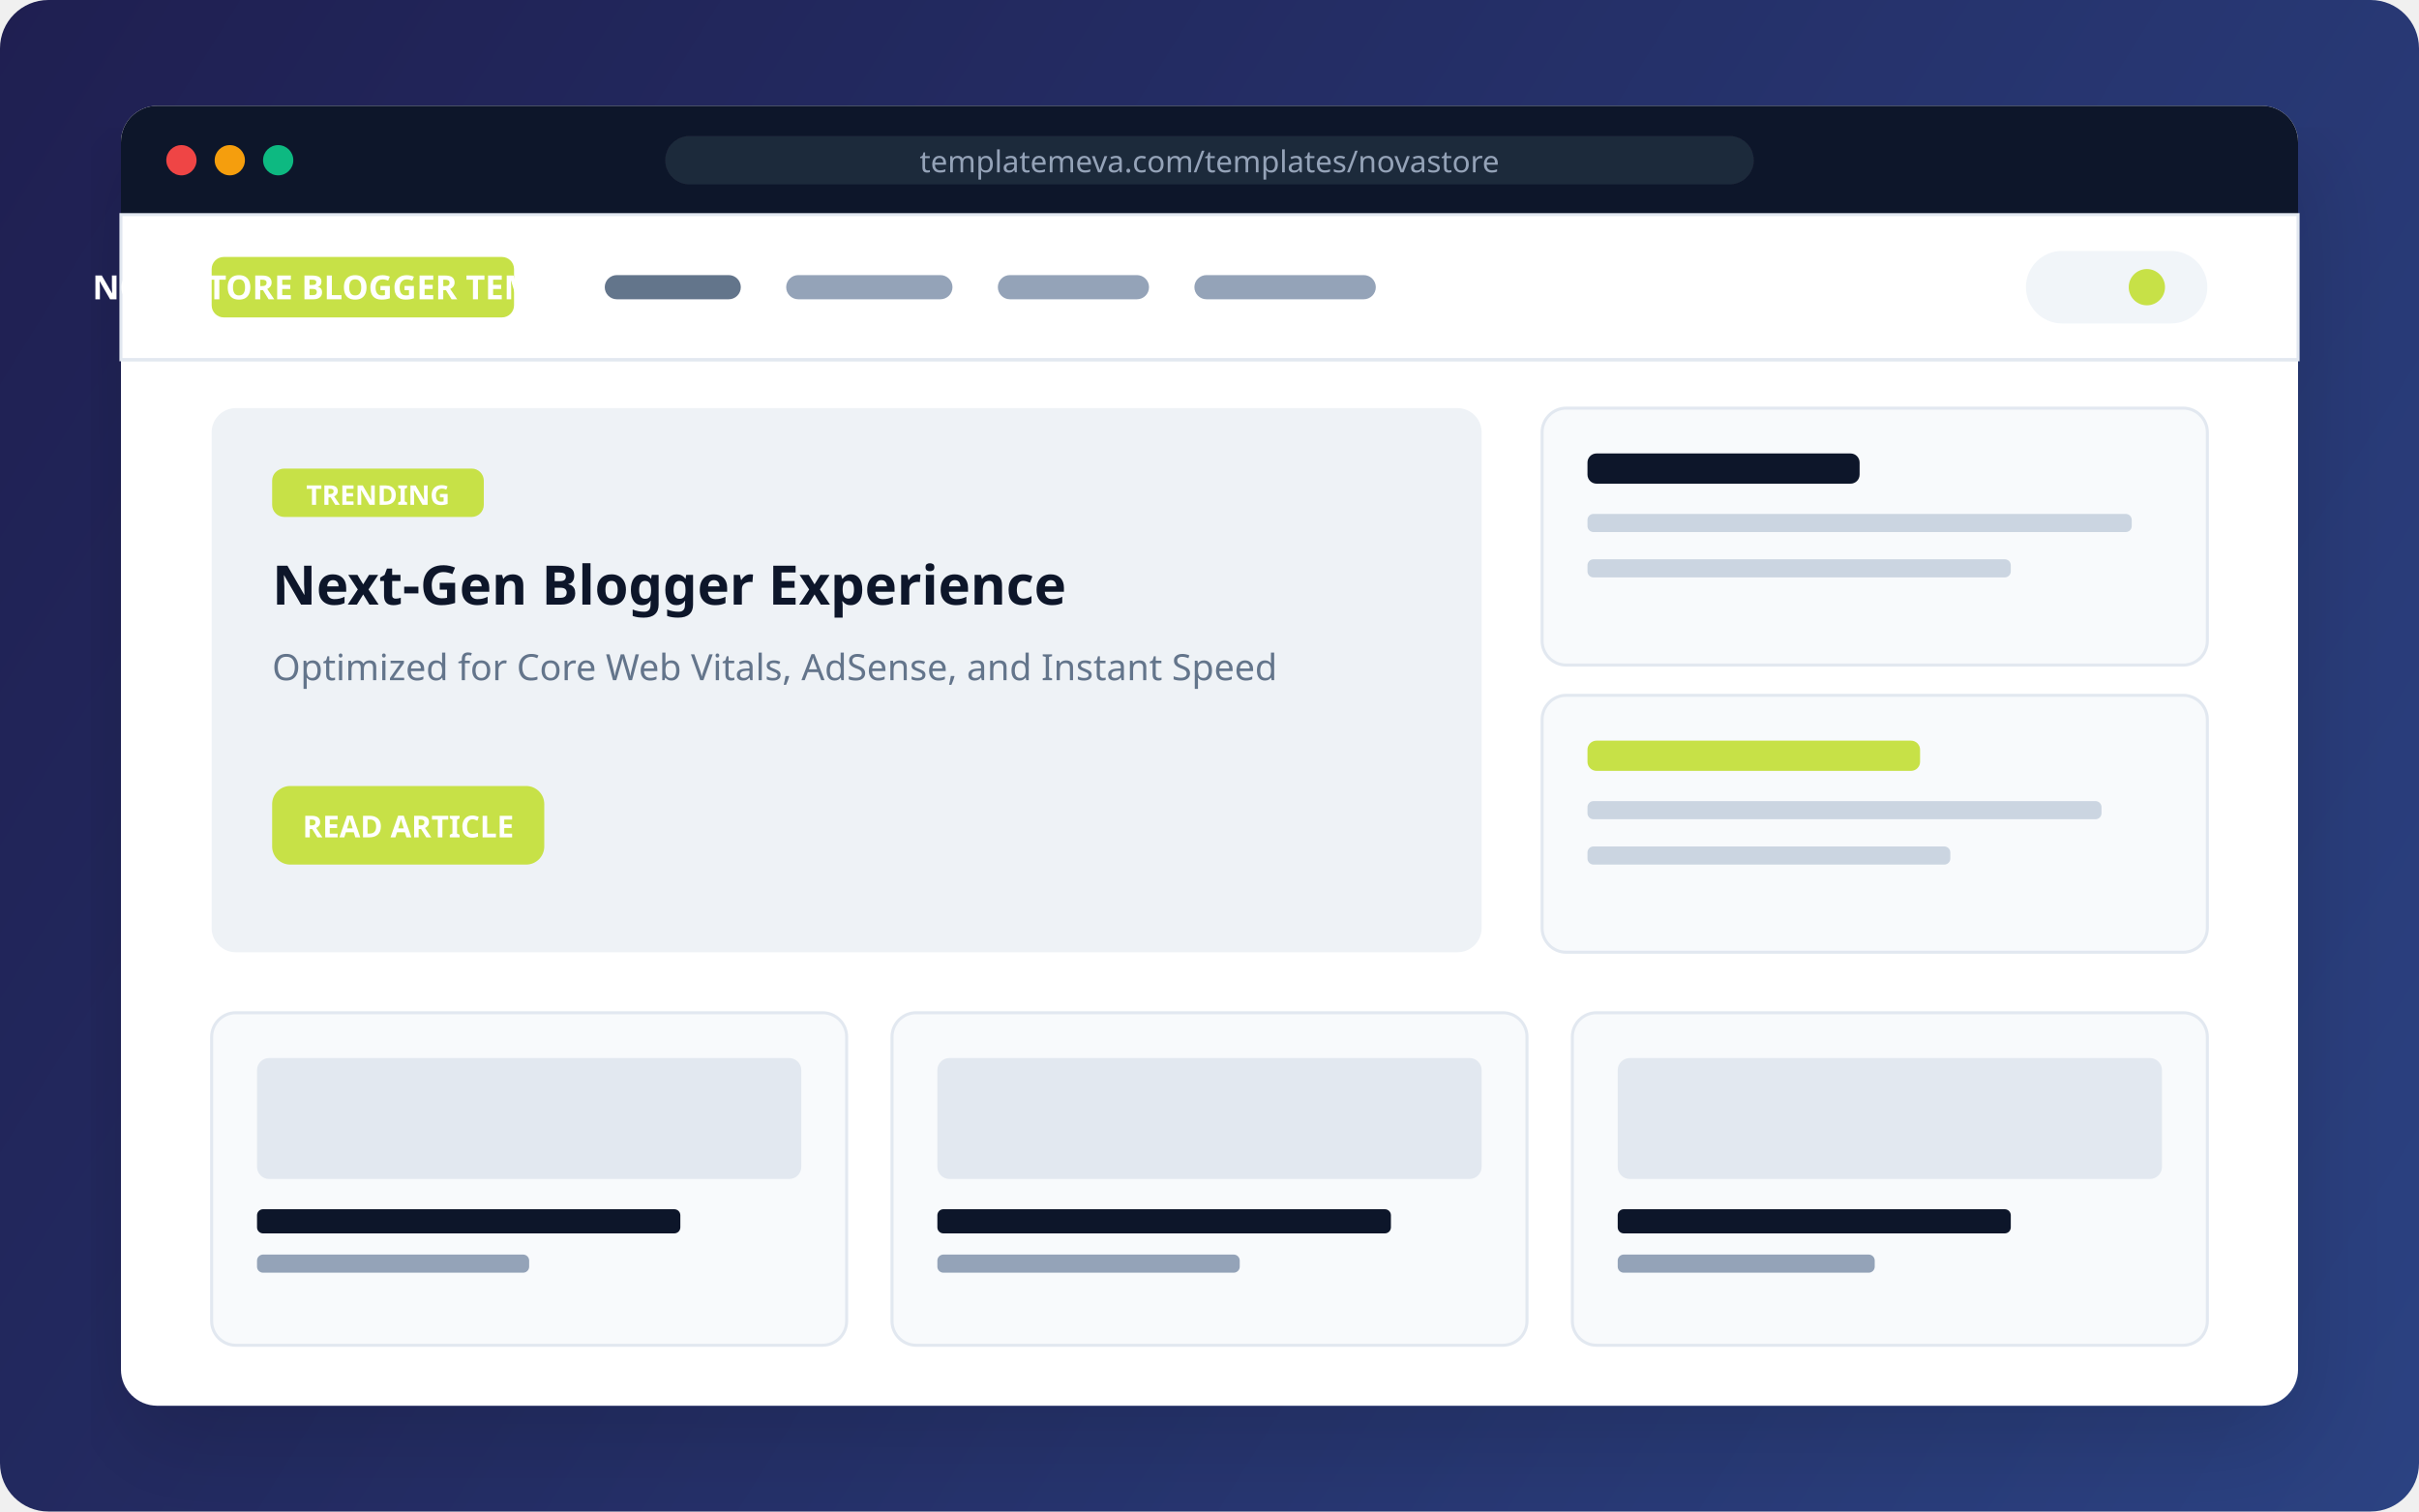
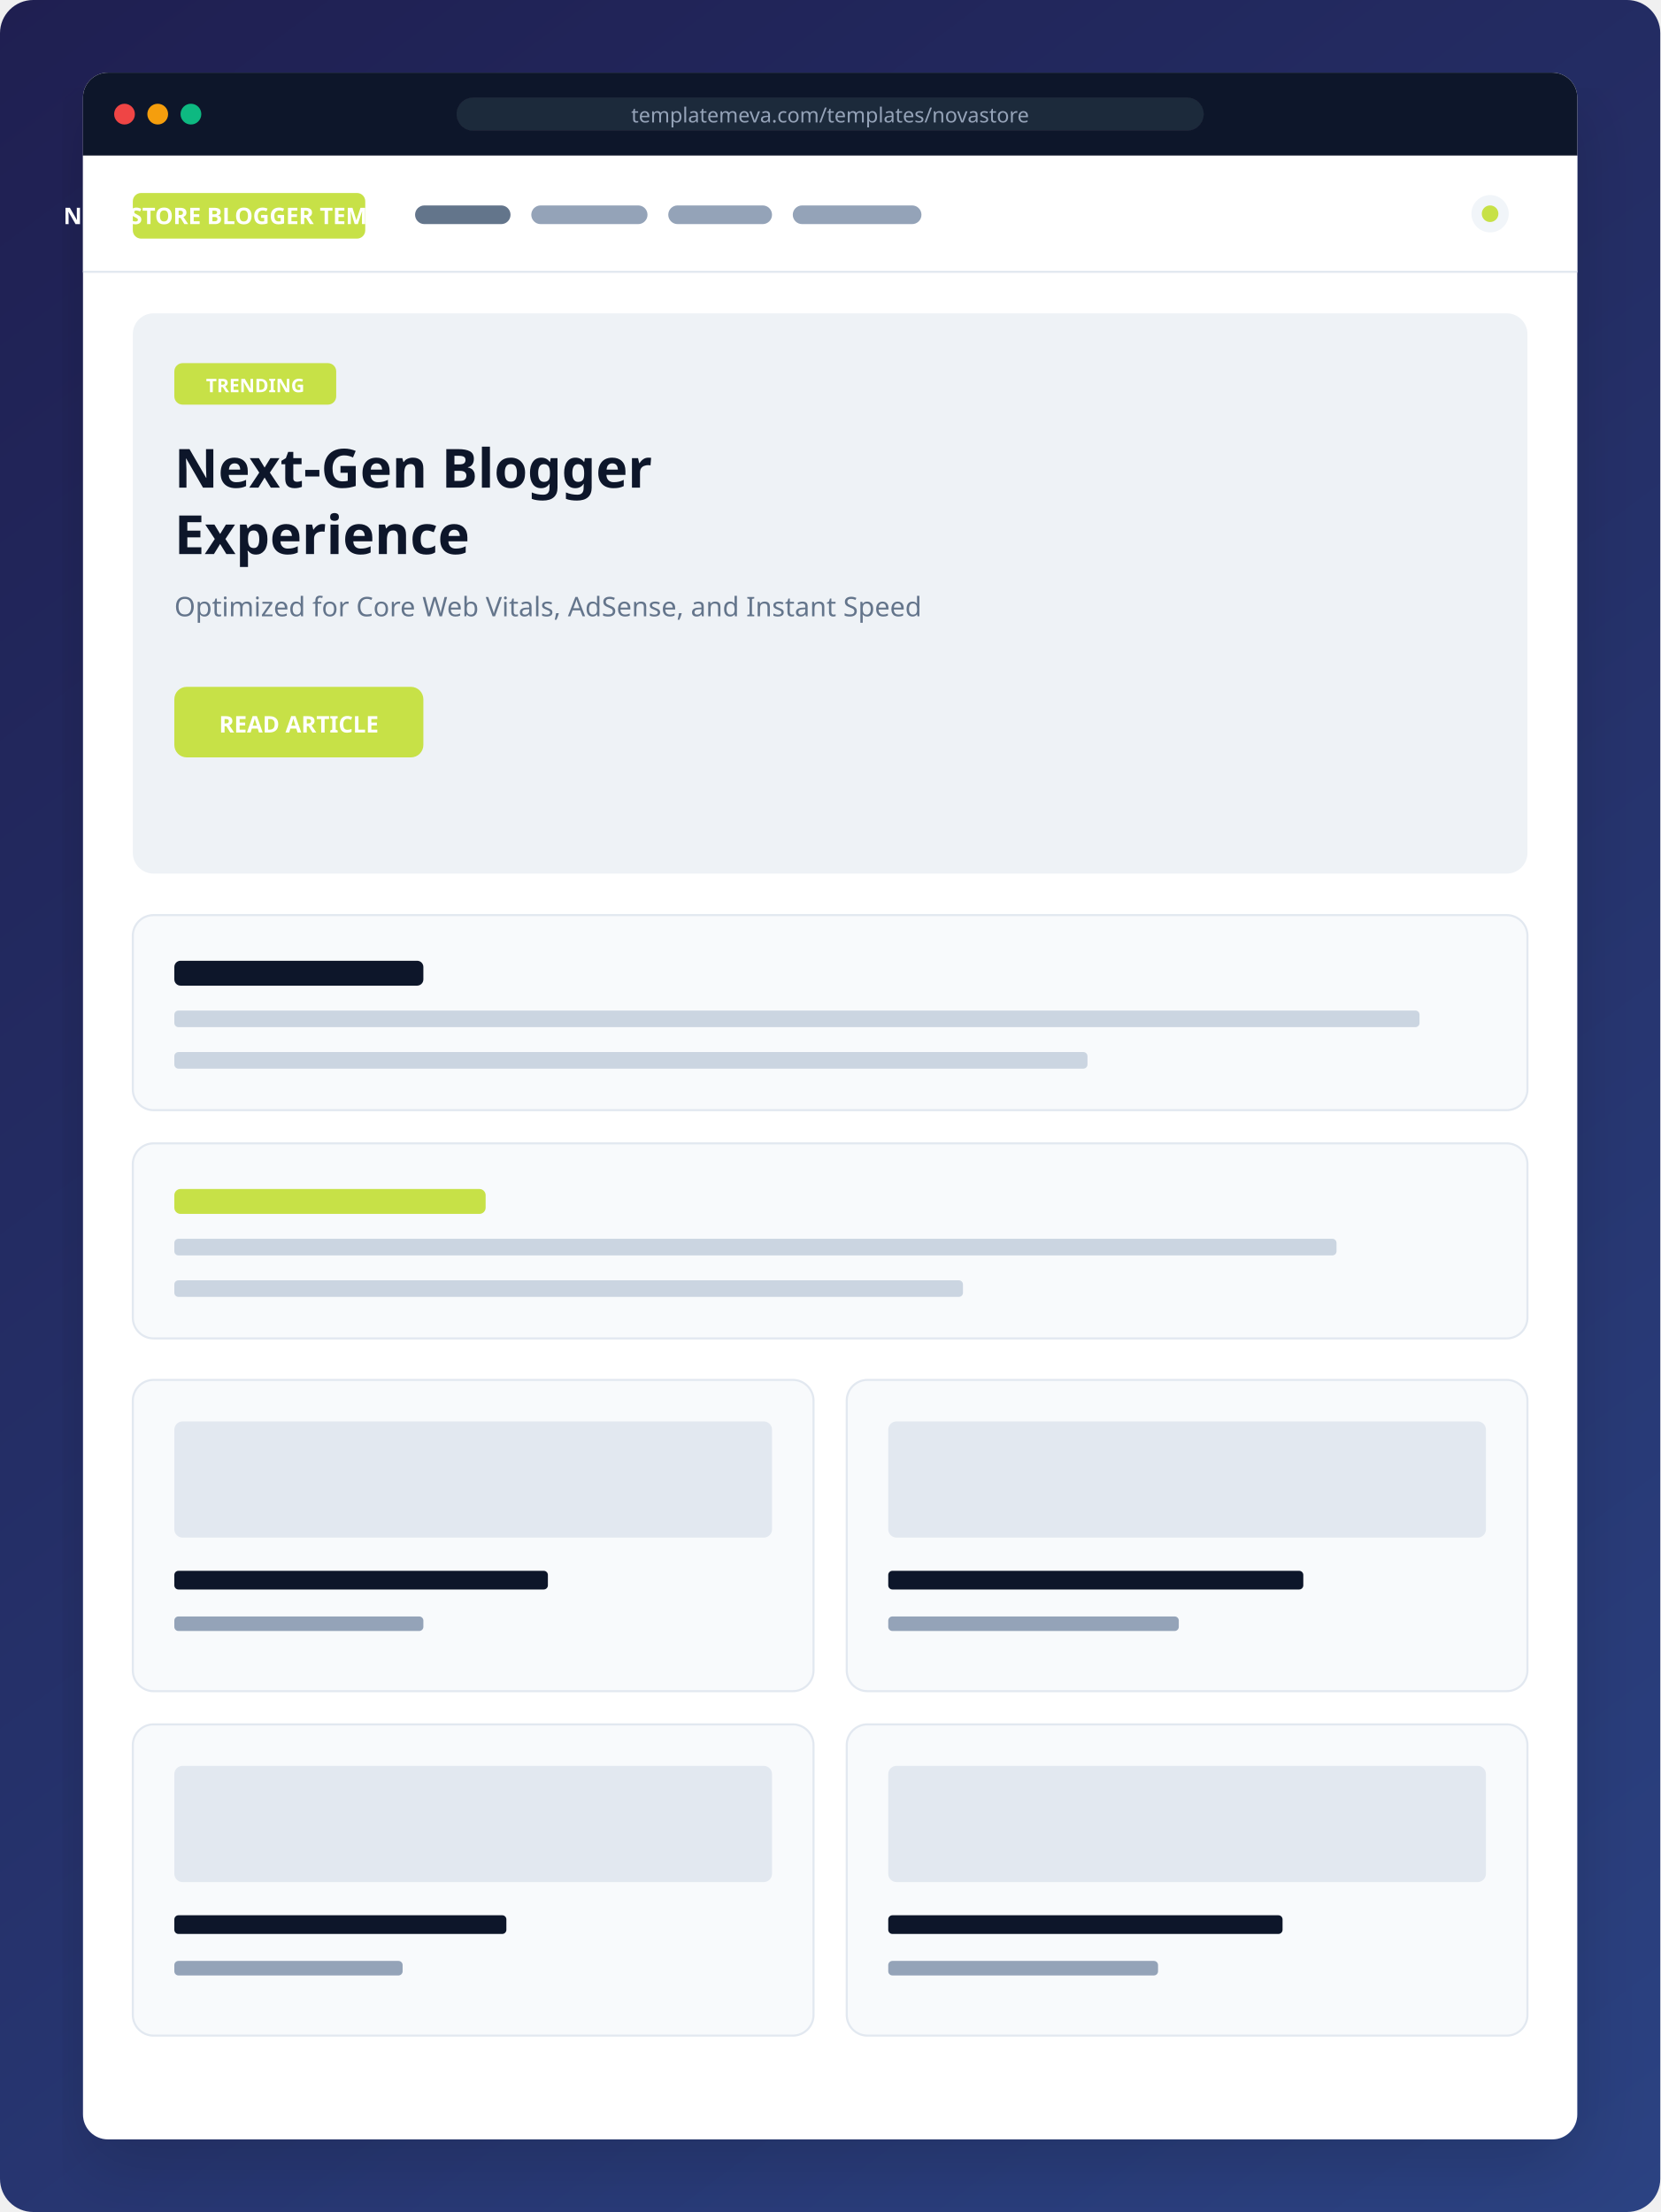
- <svg xmlns="http://www.w3.org/2000/svg" viewBox="0 0 800 500" width="800" height="500" fill="none">
+ <svg xmlns="http://www.w3.org/2000/svg" viewBox="0 0 800 1066" width="800" height="1066" fill="none">
  <defs>
-     <linearGradient id="bgGrad" x1="0" y1="0" x2="800" y2="500" gradientUnits="userSpaceOnUse">
+     <linearGradient id="bgGrad" x1="0" y1="0" x2="800" y2="1066" gradientUnits="userSpaceOnUse">
      <stop stop-color="hsl(240 45% 22%)" />
      <stop offset="1" stop-color="hsl(224 50% 34%)" />
    </linearGradient>
-     <linearGradient id="cardGrad" x1="0" y1="0" x2="0" y2="1">
-       <stop stop-color="#ffffff" />
-       <stop offset="1" stop-color="#f8fafc" />
-     </linearGradient>
-     <filter id="shadow" x="-10" y="-5" width="820" height="520" filterUnits="userSpaceOnUse">
+     <filter id="shadow" x="-10" y="-5" width="840" height="1086" filterUnits="userSpaceOnUse">
      <feDropShadow dx="0" dy="12" stdDeviation="16" flood-color="#000000" flood-opacity="0.15" />
    </filter>
  </defs>
-   <rect width="800" height="500" rx="16" fill="url(#bgGrad)" />
+   <rect width="800" height="1066" rx="16" fill="url(#bgGrad)" />
  <g transform="translate(40, 35)" filter="url(#shadow)">
-     <rect width="720" height="430" rx="12" fill="#ffffff" />
-     <path d="M0 12C0 5.373 5.373 0 12 0H708C714.627 0 720 5.373 720 12V36H0V12Z" fill="#0F172A" />
-     <circle cx="20" cy="18" r="5" fill="#EF4444" />
-     <circle cx="36" cy="18" r="5" fill="#F59E0B" />
-     <circle cx="52" cy="18" r="5" fill="#10B981" />
-     <rect x="180" y="10" width="360" height="16" rx="8" fill="#1E293B" />
-     <text x="360" y="22" font-family="system-ui, sans-serif" font-size="10" fill="#94A3B8" text-anchor="middle">templatemeva.com/templates/novastore</text>
-     <rect x="0" y="36" width="720" height="48" fill="#FFFFFF" stroke="#E2E8F0" />
-     <line x1="0" y1="84" x2="720" y2="84" stroke="#E2E8F0" />
-     <rect x="30" y="50" width="100" height="20" rx="4" fill="hsl(70 72% 58%)" />
-     <text x="80" y="64" font-family="system-ui, sans-serif" font-size="11" font-weight="bold" fill="#ffffff" text-anchor="middle">NOVASTORE BLOGGER TEMPLATE</text>
-     <rect x="160" y="56" width="45" height="8" rx="4" fill="#64748B" />
-     <rect x="220" y="56" width="55" height="8" rx="4" fill="#94A3B8" />
-     <rect x="290" y="56" width="50" height="8" rx="4" fill="#94A3B8" />
-     <rect x="355" y="56" width="60" height="8" rx="4" fill="#94A3B8" />
-     <rect x="630" y="48" width="60" height="24" rx="12" fill="#F1F5F9" />
-     <circle cx="670" cy="60" r="6" fill="hsl(70 72% 58%)" />
-     <rect x="30" y="100" width="420" height="180" rx="8" fill="#EEF2F6" />
-     <rect x="50" y="120" width="70" height="16" rx="4" fill="hsl(70 72% 58%)" />
-     <text x="85" y="132" font-family="system-ui, sans-serif" font-size="9" font-weight="bold" fill="#ffffff" text-anchor="middle">TRENDING</text>
-     <text x="50" y="165" font-family="system-ui, sans-serif" font-size="18" font-weight="800" fill="#0F172A">Next-Gen Blogger Experience</text>
-     <text x="50" y="190" font-family="system-ui, sans-serif" font-size="12" fill="#64748B">Optimized for Core Web Vitals, AdSense, and Instant Speed</text>
-     <rect x="50" y="225" width="90" height="26" rx="6" fill="hsl(70 72% 58%)" />
-     <text x="95" y="242" font-family="system-ui, sans-serif" font-size="10" font-weight="bold" fill="#ffffff" text-anchor="middle">READ ARTICLE</text>
-     <rect x="470" y="100" width="220" height="85" rx="8" fill="#F8FAFC" stroke="#E2E8F0" />
-     <rect x="485" y="115" width="90" height="10" rx="3" fill="#0F172A" />
-     <rect x="485" y="135" width="180" height="6" rx="2" fill="#CBD5E1" />
-     <rect x="485" y="150" width="140" height="6" rx="2" fill="#CBD5E1" />
-     <rect x="470" y="195" width="220" height="85" rx="8" fill="#F8FAFC" stroke="#E2E8F0" />
-     <rect x="485" y="210" width="110" height="10" rx="3" fill="hsl(70 72% 58%)" />
-     <rect x="485" y="230" width="170" height="6" rx="2" fill="#CBD5E1" />
-     <rect x="485" y="245" width="120" height="6" rx="2" fill="#CBD5E1" />
-     <rect x="30" y="300" width="210" height="110" rx="8" fill="#F8FAFC" stroke="#E2E8F0" />
-     <rect x="45" y="315" width="180" height="40" rx="4" fill="#E2E8F0" />
-     <rect x="45" y="365" width="140" height="8" rx="2" fill="#0F172A" />
-     <rect x="45" y="380" width="90" height="6" rx="2" fill="#94A3B8" />
-     <rect x="255" y="300" width="210" height="110" rx="8" fill="#F8FAFC" stroke="#E2E8F0" />
-     <rect x="270" y="315" width="180" height="40" rx="4" fill="#E2E8F0" />
-     <rect x="270" y="365" width="150" height="8" rx="2" fill="#0F172A" />
-     <rect x="270" y="380" width="100" height="6" rx="2" fill="#94A3B8" />
-     <rect x="480" y="300" width="210" height="110" rx="8" fill="#F8FAFC" stroke="#E2E8F0" />
-     <rect x="495" y="315" width="180" height="40" rx="4" fill="#E2E8F0" />
-     <rect x="495" y="365" width="130" height="8" rx="2" fill="#0F172A" />
-     <rect x="495" y="380" width="85" height="6" rx="2" fill="#94A3B8" />
+     <rect width="720" height="996" rx="12" fill="#ffffff" />
+     <path d="M0 12C0 5.373 5.373 0 12 0H708C714.627 0 720 5.373 720 12V40H0V12Z" fill="#0F172A" />
+     <circle cx="20" cy="20" r="5" fill="#EF4444" />
+     <circle cx="36" cy="20" r="5" fill="#F59E0B" />
+     <circle cx="52" cy="20" r="5" fill="#10B981" />
+     <rect x="180" y="12" width="360" height="16" rx="8" fill="#1E293B" />
+     <text x="360" y="24" font-family="system-ui, sans-serif" font-size="10" fill="#94A3B8" text-anchor="middle">templatemeva.com/templates/novastore</text>
+     <rect x="0" y="40" width="720" height="56" fill="#FFFFFF" />
+     <line x1="0" y1="96" x2="720" y2="96" stroke="#E2E8F0" />
+     <rect x="24" y="58" width="112" height="22" rx="4" fill="hsl(70 72% 58%)" />
+     <text x="80" y="73" font-family="system-ui, sans-serif" font-size="11" font-weight="bold" fill="#ffffff" text-anchor="middle">NOVASTORE BLOGGER TEMPLATE</text>
+     <rect x="160" y="64" width="46" height="9" rx="4.5" fill="#64748B" />
+     <rect x="216" y="64" width="56" height="9" rx="4.5" fill="#94A3B8" />
+     <rect x="282" y="64" width="50" height="9" rx="4.5" fill="#94A3B8" />
+     <rect x="342" y="64" width="62" height="9" rx="4.5" fill="#94A3B8" />
+     <circle cx="678" cy="68" r="9" fill="#F1F5F9" />
+     <circle cx="678" cy="68" r="4" fill="hsl(70 72% 58%)" />
+     <rect x="24" y="116" width="672" height="270" rx="10" fill="#EEF2F6" />
+     <rect x="44" y="140" width="78" height="20" rx="4" fill="hsl(70 72% 58%)" />
+     <text x="83" y="154" font-family="system-ui, sans-serif" font-size="9" font-weight="bold" fill="#ffffff" text-anchor="middle">TRENDING</text>
+     <text x="44" y="200" font-family="system-ui, sans-serif" font-size="26" font-weight="800" fill="#0F172A">Next-Gen Blogger</text>
+     <text x="44" y="232" font-family="system-ui, sans-serif" font-size="26" font-weight="800" fill="#0F172A">Experience</text>
+     <text x="44" y="262" font-family="system-ui, sans-serif" font-size="13" fill="#64748B">Optimized for Core Web Vitals, AdSense, and Instant Speed</text>
+     <rect x="44" y="296" width="120" height="34" rx="6" fill="hsl(70 72% 58%)" />
+     <text x="104" y="318" font-family="system-ui, sans-serif" font-size="11" font-weight="bold" fill="#ffffff" text-anchor="middle">READ ARTICLE</text>
+     <rect x="24" y="406" width="672" height="94" rx="10" fill="#F8FAFC" stroke="#E2E8F0" />
+     <rect x="44" y="428" width="120" height="12" rx="3" fill="#0F172A" />
+     <rect x="44" y="452" width="600" height="8" rx="2" fill="#CBD5E1" />
+     <rect x="44" y="472" width="440" height="8" rx="2" fill="#CBD5E1" />
+     <rect x="24" y="516" width="672" height="94" rx="10" fill="#F8FAFC" stroke="#E2E8F0" />
+     <rect x="44" y="538" width="150" height="12" rx="3" fill="hsl(70 72% 58%)" />
+     <rect x="44" y="562" width="560" height="8" rx="2" fill="#CBD5E1" />
+     <rect x="44" y="582" width="380" height="8" rx="2" fill="#CBD5E1" />
+     <rect x="24" y="630" width="328" height="150" rx="10" fill="#F8FAFC" stroke="#E2E8F0" />
+     <rect x="44" y="650" width="288" height="56" rx="4" fill="#E2E8F0" />
+     <rect x="44" y="722" width="180" height="9" rx="2" fill="#0F172A" />
+     <rect x="44" y="744" width="120" height="7" rx="2" fill="#94A3B8" />
+     <rect x="368" y="630" width="328" height="150" rx="10" fill="#F8FAFC" stroke="#E2E8F0" />
+     <rect x="388" y="650" width="288" height="56" rx="4" fill="#E2E8F0" />
+     <rect x="388" y="722" width="200" height="9" rx="2" fill="#0F172A" />
+     <rect x="388" y="744" width="140" height="7" rx="2" fill="#94A3B8" />
+     <rect x="24" y="796" width="328" height="150" rx="10" fill="#F8FAFC" stroke="#E2E8F0" />
+     <rect x="44" y="816" width="288" height="56" rx="4" fill="#E2E8F0" />
+     <rect x="44" y="888" width="160" height="9" rx="2" fill="#0F172A" />
+     <rect x="44" y="910" width="110" height="7" rx="2" fill="#94A3B8" />
+     <rect x="368" y="796" width="328" height="150" rx="10" fill="#F8FAFC" stroke="#E2E8F0" />
+     <rect x="388" y="816" width="288" height="56" rx="4" fill="#E2E8F0" />
+     <rect x="388" y="888" width="190" height="9" rx="2" fill="#0F172A" />
+     <rect x="388" y="910" width="130" height="7" rx="2" fill="#94A3B8" />
  </g>
</svg>
